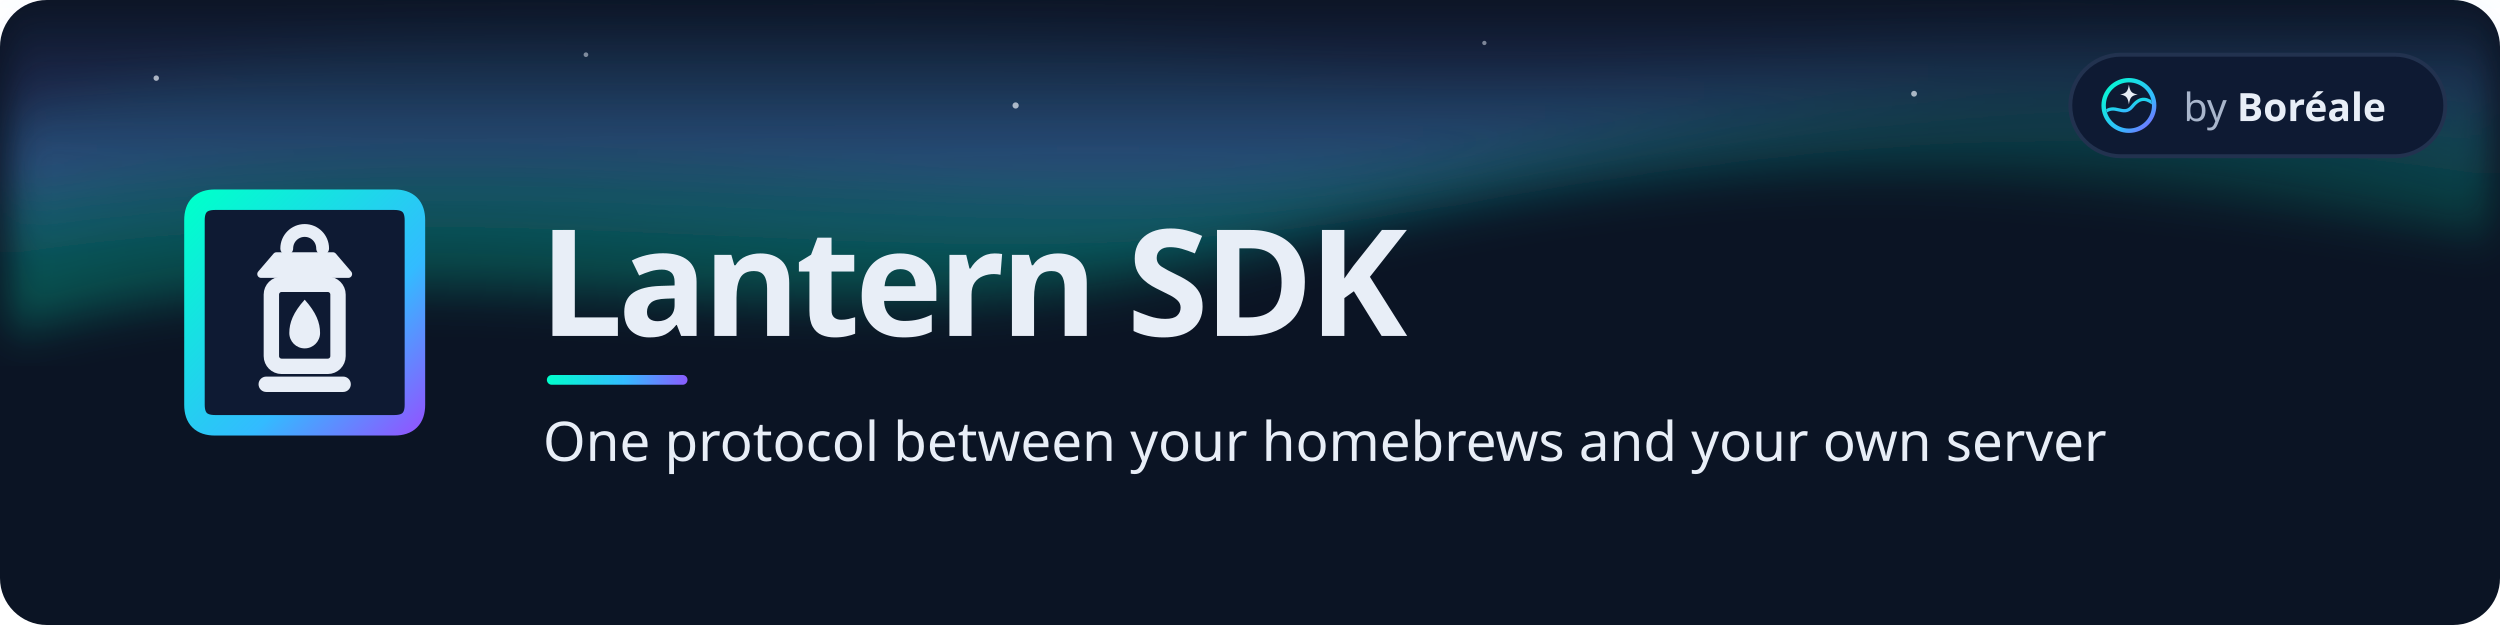
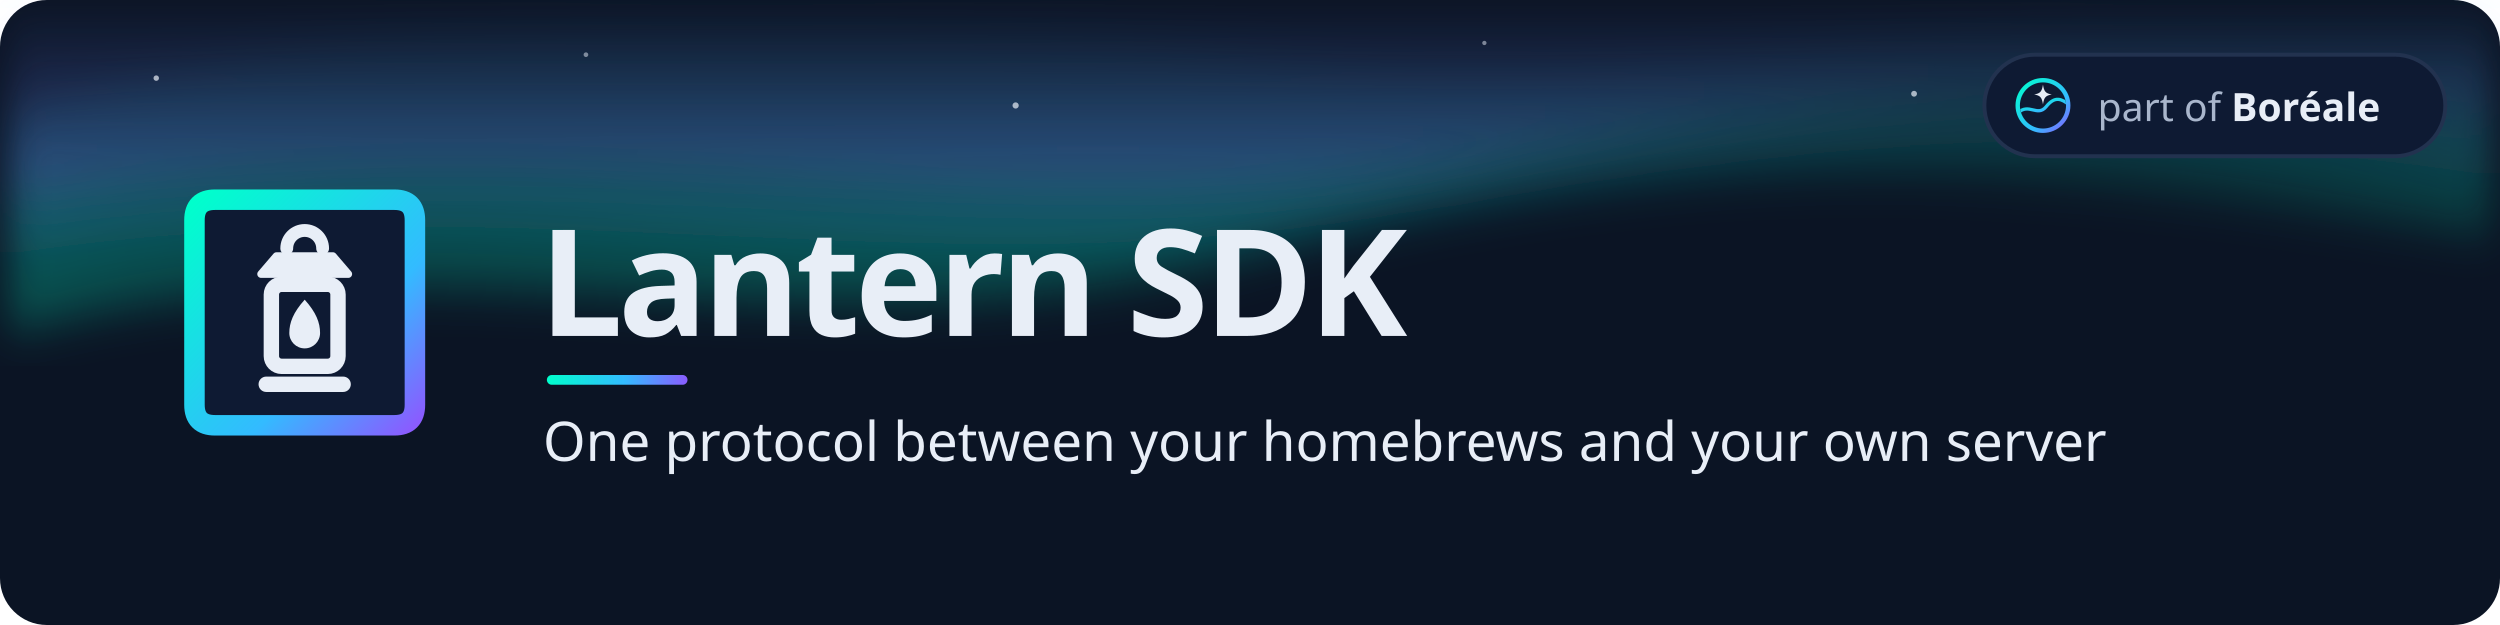
<svg xmlns="http://www.w3.org/2000/svg" width="1280" height="320" viewBox="0 0 1280 320">
  <defs>
    <linearGradient id="word" x1="0" y1="0" x2="1" y2="0">
      <stop offset="0" stop-color="#00FFCC" />
      <stop offset="0.55" stop-color="#33BBFF" />
      <stop offset="1" stop-color="#8A5CFF" />
    </linearGradient>
    <linearGradient id="c1" x1="0" y1="0" x2="0" y2="1">
      <stop offset="0" stop-color="#00FFCC" stop-opacity="0" />
      <stop offset="1" stop-color="#00FFCC" stop-opacity="0.3" />
    </linearGradient>
    <linearGradient id="c2" x1="0" y1="0" x2="0" y2="1">
      <stop offset="0" stop-color="#33BBFF" stop-opacity="0" />
      <stop offset="1" stop-color="#33BBFF" stop-opacity="0.22" />
    </linearGradient>
    <linearGradient id="c3" x1="0" y1="0" x2="0" y2="1">
      <stop offset="0" stop-color="#8A5CFF" stop-opacity="0" />
      <stop offset="1" stop-color="#8A5CFF" stop-opacity="0.24" />
    </linearGradient>
    <filter id="soft">
      <feGaussianBlur stdDeviation="12" />
    </filter>
  </defs>
  <rect width="1280" height="320" rx="24" fill="#0B1424" />
  <g filter="url(#soft)">
    <path d="M0 170 C 220 110, 420 190, 640 130 S 1040 80, 1280 120 L 1280 10 C 1040 -10, 860 60, 640 30 S 220 0, 0 60 Z" fill="url(#c1)" />
    <path d="M0 130 C 260 90, 480 150, 700 110 S 1080 60, 1280 90 L 1280 0 L 0 0 Z" fill="url(#c2)" />
    <path d="M0 100 C 300 60, 520 120, 760 80 S 1100 40, 1280 60 L 1280 0 L 0 0 Z" fill="url(#c3)" />
  </g>
  <g fill="#E8EEF7">
    <circle cx="80" cy="40" r="1.4" opacity="0.7" />
    <circle cx="300" cy="28" r="1.2" opacity="0.5" />
    <circle cx="520" cy="54" r="1.6" opacity="0.7" />
    <circle cx="760" cy="22" r="1.1" opacity="0.5" />
    <circle cx="980" cy="48" r="1.5" opacity="0.7" />
    <circle cx="1180" cy="30" r="1.2" opacity="0.6" />
  </g>
  <svg x="72" y="76" width="168" height="168" viewBox="0 0 256 256">
    <defs>
      <linearGradient id="m-m-colour" x1="0" y1="0" x2="1" y2="1">
        <stop offset="0" stop-color="#00FFCC" />
        <stop offset="0.65" stop-color="#33BBFF" />
        <stop offset="1" stop-color="#8A5CFF" />
      </linearGradient>
    </defs>
    <path d="M58 40 L 198 40 Q 214 40 214 56 L 214 200 Q 214 216 198 216 L 58 216 Q 42 216 42 200 L 42 56 Q 42 40 58 40 Z" fill="#0E1A33" stroke="url(#m-m-colour)" stroke-width="16" stroke-linejoin="round" />
    <path d="M114 78 A 14 14 0 0 1 142 78" fill="none" stroke="#E8EEF7" stroke-width="10" stroke-linecap="round" />
    <path d="M106 84 L 150 84 L 162 98 L 94 98 Z" fill="#E8EEF7" stroke="#E8EEF7" stroke-width="6" stroke-linejoin="round" />
    <rect x="102" y="106" width="52" height="64" rx="8" fill="none" stroke="#E8EEF7" stroke-width="12" />
    <path d="M128 118 C 137 128, 140 136, 140 144 A 12 12 0 0 1 116 144 C 116 136, 119 128, 128 118 Z" fill="#E8EEF7" />
    <rect x="92" y="178" width="72" height="12" rx="6" fill="#E8EEF7" />
  </svg>
  <text x="276" y="172" font-family="Sora" font-weight="700" font-size="76" letter-spacing="-2.5" fill="#E8EEF7">Lantern SDK</text>
  <rect x="280" y="192" width="72" height="5" rx="2.5" fill="url(#word)" />
  <text x="278" y="236" font-family="Sora" font-weight="300" font-size="28" fill="#E8EEF7">One protocol between your homebrews and your own server</text>
-   <g transform="translate(1060 28) scale(1)">
-     <rect width="192" height="52" rx="26" fill="#0E1A33" stroke="#22324F" stroke-width="2" />
+   <g transform="translate(1016 28)">
+     <rect width="236" height="52" rx="26" fill="#0E1A33" stroke="#22324F" stroke-width="2" />
    <svg x="12" y="8" width="36" height="36" viewBox="0 0 256 256">
      <defs>
        <linearGradient id="b-colour" x1="0" y1="0" x2="1" y2="1">
          <stop offset="0" stop-color="#00FFCC" />
          <stop offset="0.65" stop-color="#33BBFF" />
          <stop offset="1" stop-color="#8A5CFF" />
        </linearGradient>
        <clipPath id="b-sky">
          <circle cx="128" cy="128" r="84" />
        </clipPath>
      </defs>
      <circle cx="128" cy="128" r="92" fill="#0E1A33" stroke="url(#b-colour)" stroke-width="16" />
      <path clip-path="url(#b-sky)" d="M36 156 C 76 116, 108 172, 140 132 S 196 104, 224 126" fill="none" stroke="url(#b-colour)" stroke-width="12" stroke-linecap="round" />
      <path d="M128 52 C 132 78, 138 84, 160 88 C 138 92, 132 98, 128 124 C 124 98, 118 92, 96 88 C 118 84, 124 78, 128 52 Z" fill="#E8EEF7" />
    </svg>
-     <text x="58" y="34" font-family="Sora" font-weight="400" font-size="20" fill="#A9B6CC">by <tspan font-weight="700" fill="#E8EEF7">Boréale</tspan>
+     <text x="58" y="34" font-family="Sora" font-weight="400" font-size="20" fill="#A9B6CC">part of <tspan font-weight="700" fill="#E8EEF7">Boréale</tspan>
    </text>
  </g>
</svg>
